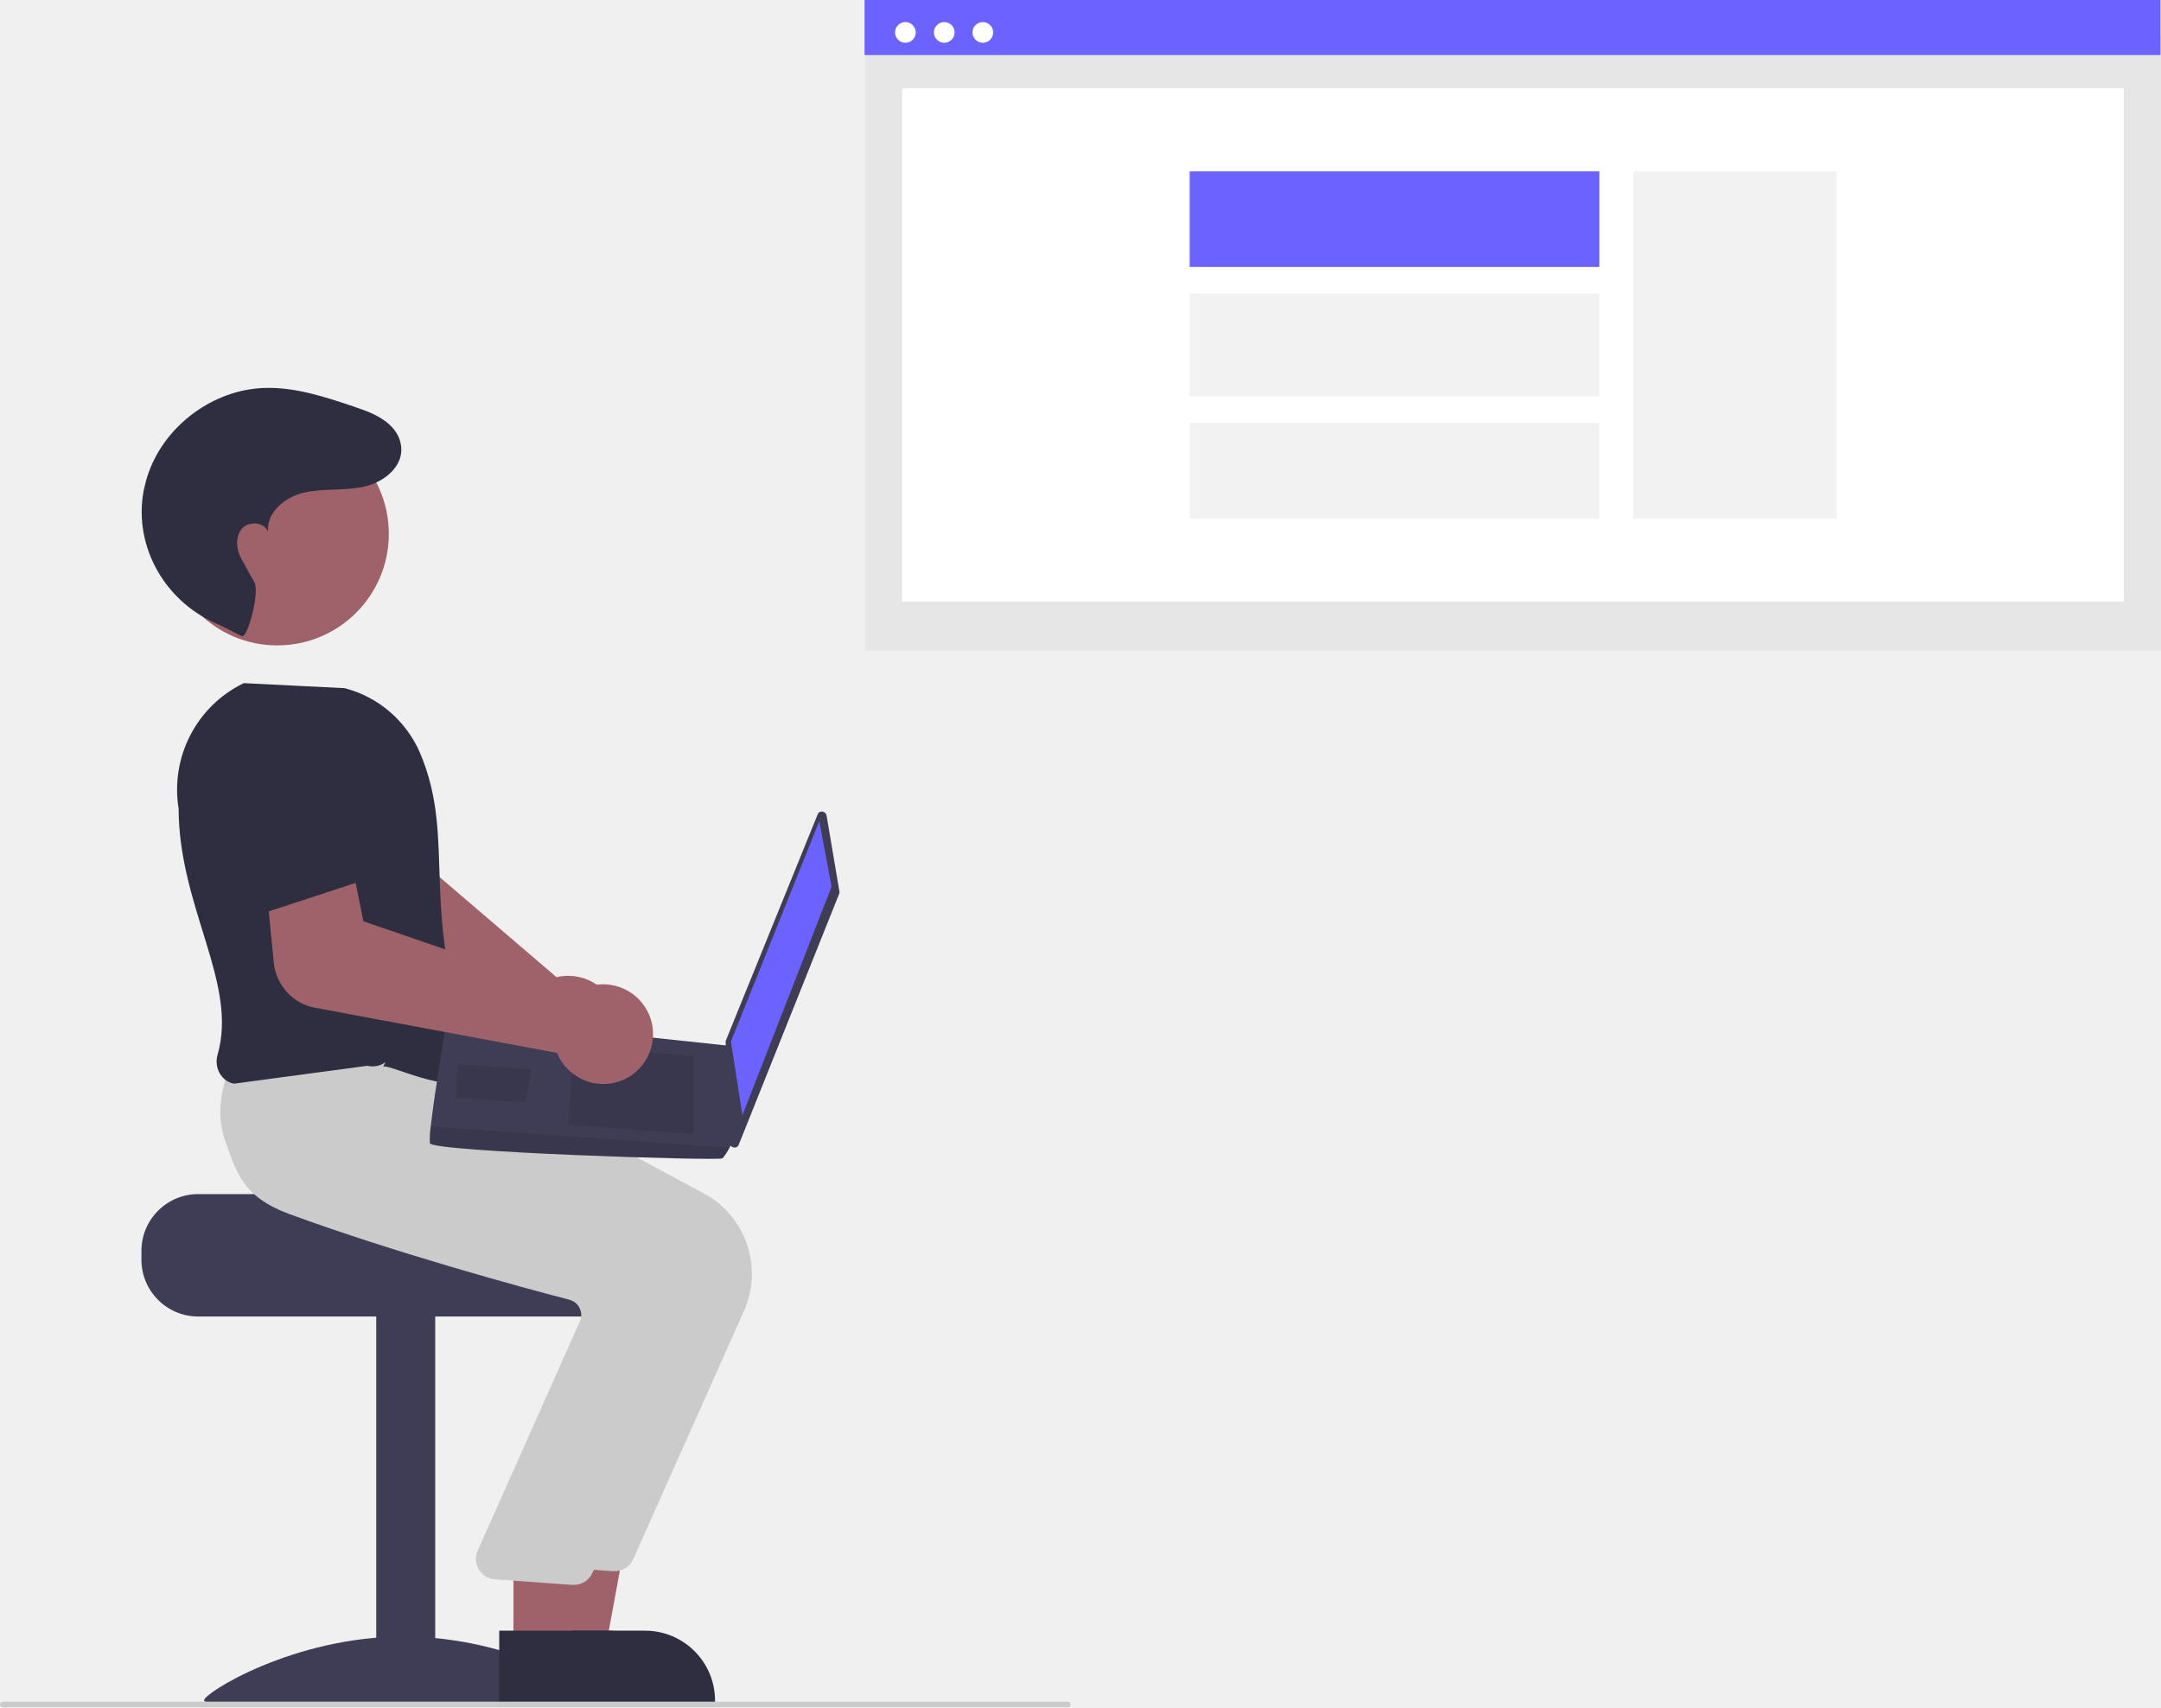
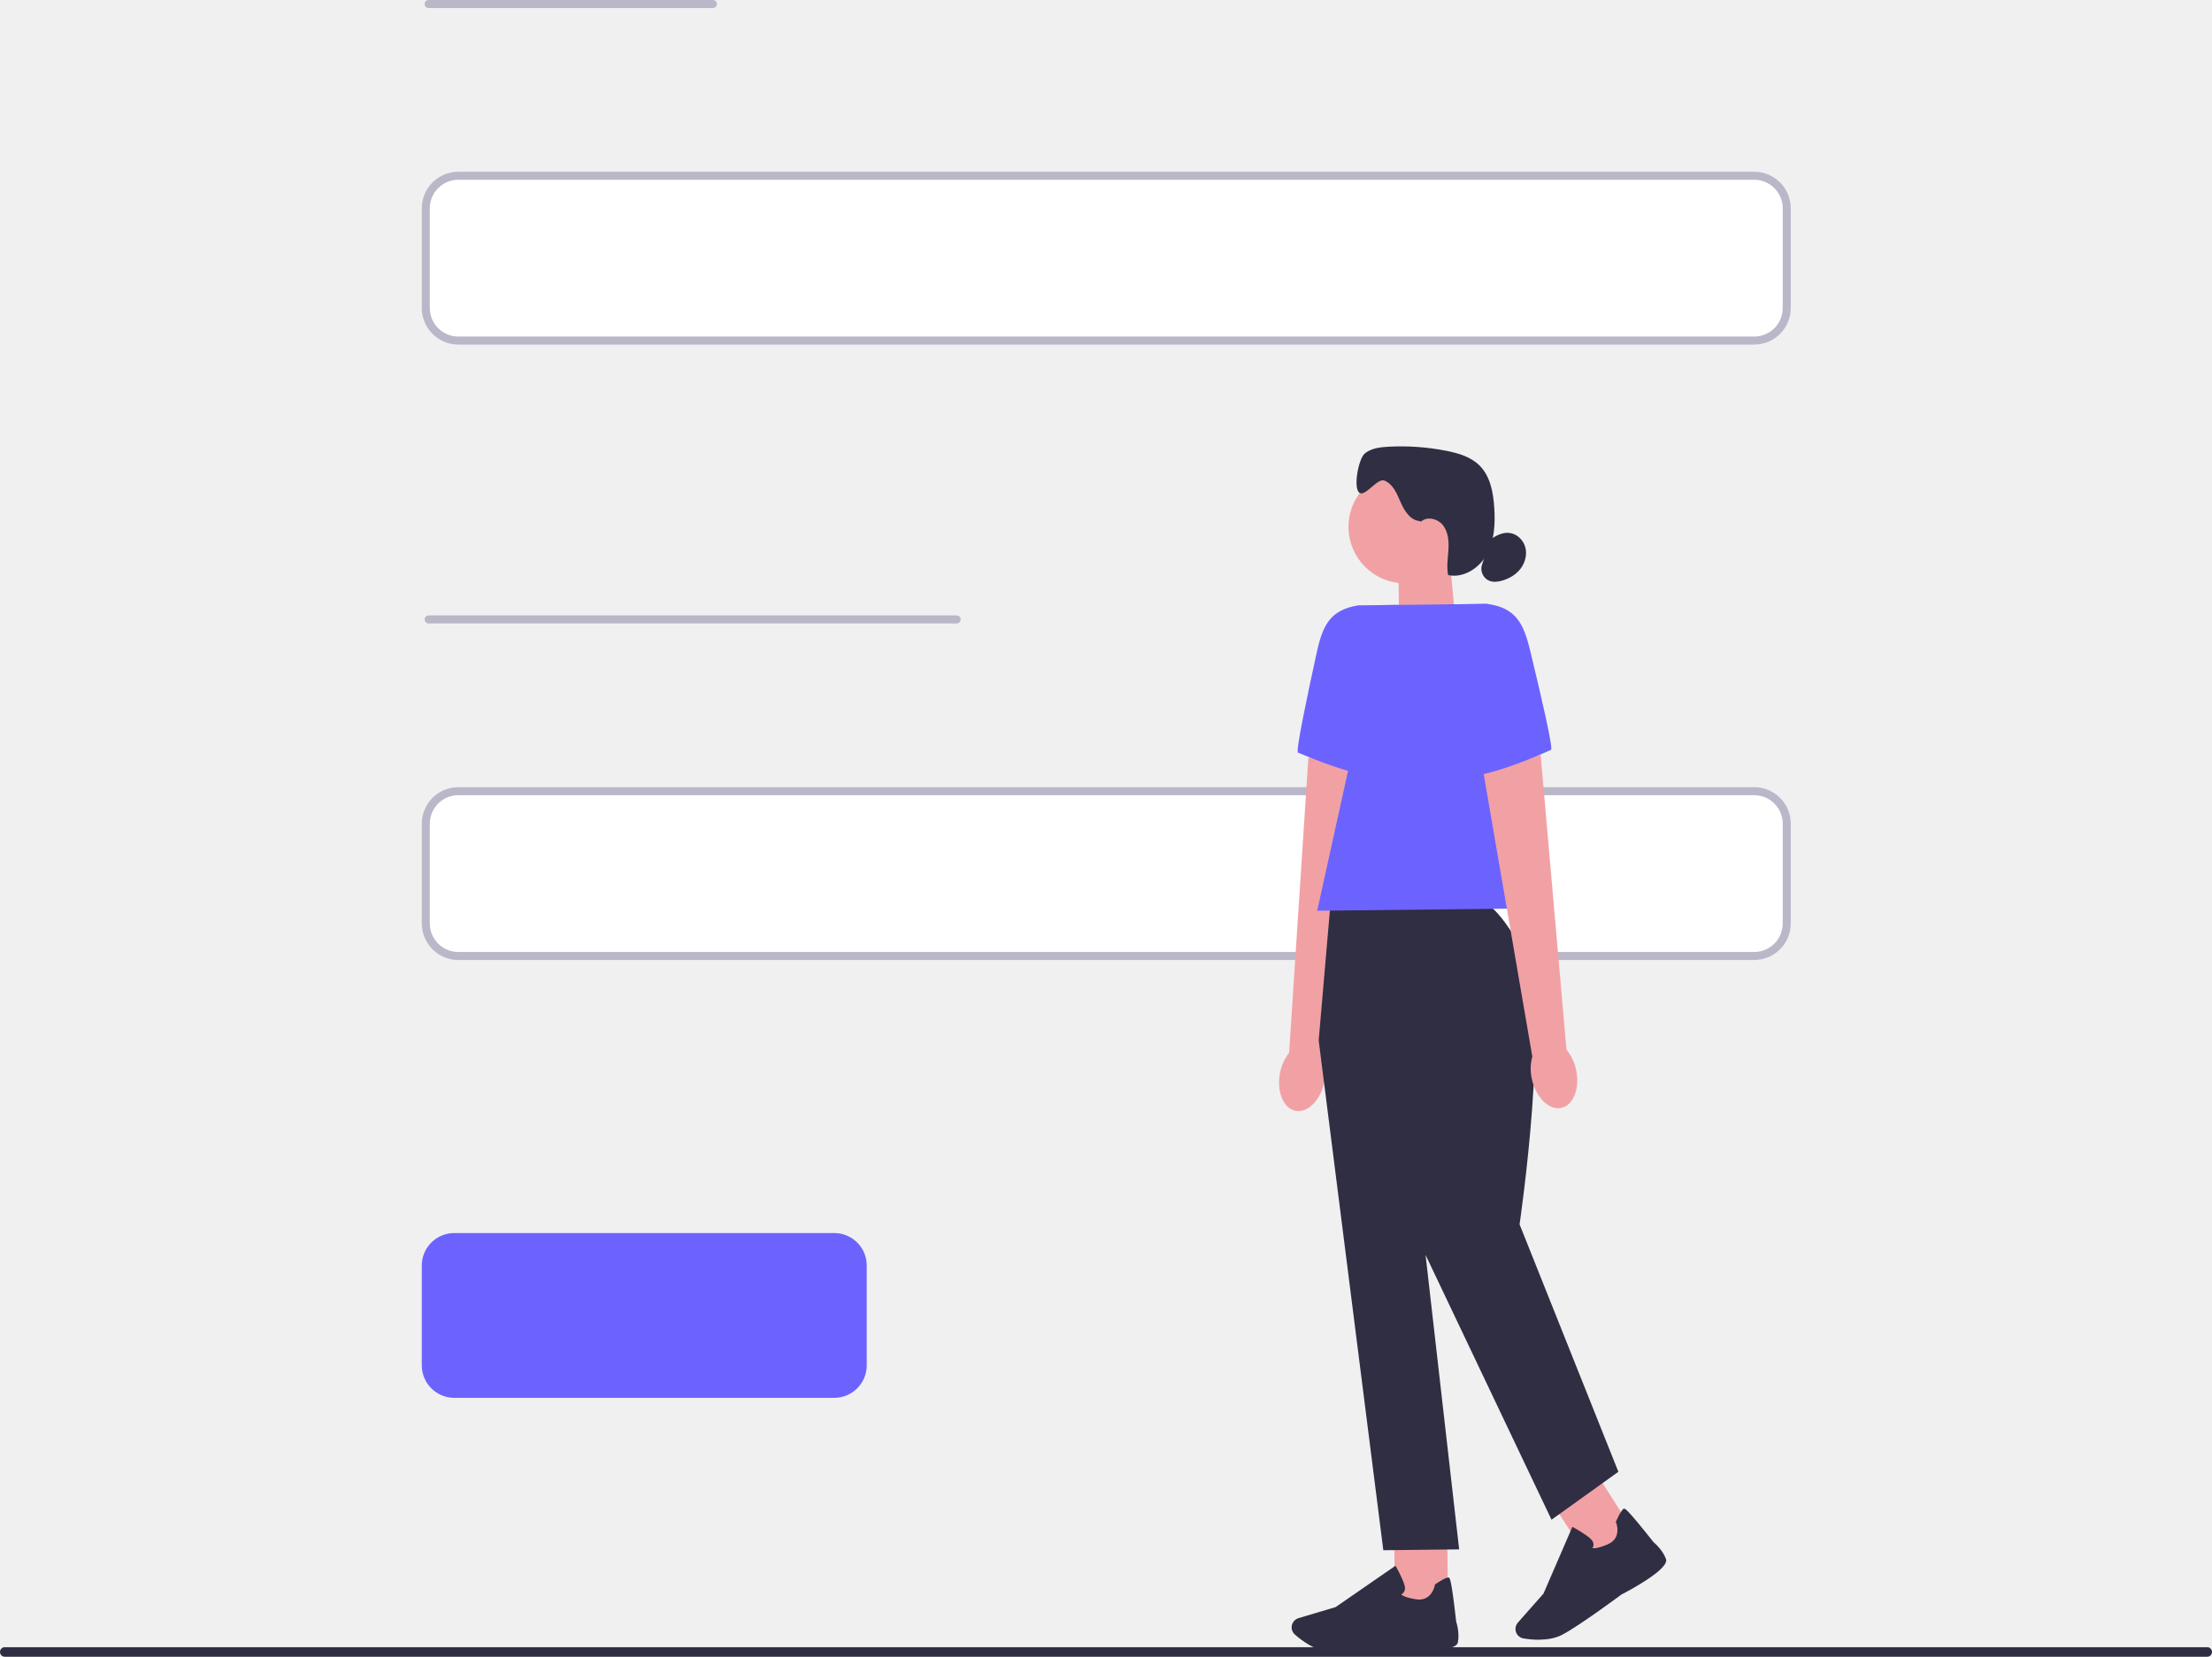
- <svg xmlns="http://www.w3.org/2000/svg" version="1.1" id="b4e9d833-dfac-4889-b0f2-073e524f4cae" x="0px" y="0px" viewBox="0 0 773.1 610.8" style="enable-background:new 0 0 773.1 610.8;" xml:space="preserve">
-   <style type="text/css">
- 	.st0{fill:#E6E6E6;}
- 	.st1{fill:#FFFFFF;}
- 	.st2{fill:#6C63FF;}
- 	.st3{fill:#F2F2F2;}
- 	.st4{fill:#9F616A;}
- 	.st5{fill:#3F3D56;}
- 	.st6{fill:#2F2E41;}
- 	.st7{fill:#CBCBCB;}
- 	.st8{opacity:0.1;enable-background:new    ;}
- </style>
-   <rect id="e81a7c33-c795-457d-8abc-c4a3c260cd56" x="309.5" y="12.7" class="st0" width="463.6" height="220" />
-   <rect id="be98c830-918a-42d1-b1b0-0085d5874e90" x="322.7" y="31.6" class="st1" width="437.1" height="183.6" />
-   <rect id="ea07d9fd-7a34-4098-acd7-056fd1871281" x="309.3" class="st2" width="463.6" height="19.7" />
-   <circle id="b9ed5a45-8896-4ed9-86b4-15f853c9a185" class="st1" cx="323.9" cy="11.6" r="3.7" />
-   <circle id="a9233a38-f8ba-48e0-88f3-496fd4836d40" class="st1" cx="337.8" cy="11.6" r="3.7" />
-   <circle id="aa82180f-a6a9-4f5f-82fc-e73106f4ad92" class="st1" cx="351.6" cy="11.6" r="3.7" />
-   <rect x="584.3" y="61.3" class="st3" width="72.7" height="124.2" />
-   <rect x="425.6" y="61.3" class="st2" width="146.6" height="34.2" />
-   <rect x="425.6" y="105" class="st3" width="146.6" height="36.8" />
-   <rect x="425.6" y="151.3" class="st3" width="146.6" height="34.2" />
-   <path class="st4" d="M221.2,367.1c0.1-9.9-7.9-17.9-17.8-18c-0.7,0-1.4,0-2,0.1c-0.8,0.1-1.6,0.2-2.3,0.4l-60.5-51.8l3.6-19.5  l-29.8-9.7l-9,31.2c-2.2,7.7,0.9,15.9,7.7,20.2l74.4,47c0,0.6,0,1.2,0.1,1.8c1.1,9.8,9.9,16.9,19.7,15.8c0.7-0.1,1.3-0.2,2-0.3  c0.7-0.2,1.4-0.4,2.1-0.6C216.4,381.3,221.1,374.6,221.2,367.1z" />
-   <path class="st5" d="M70.9,427.2h78c0,2.2,80.3,4.1,80.3,4.1c1.3,0.9,2.4,2,3.4,3.2c3.1,3.6,4.7,8.2,4.7,13v3.2  c0,11.2-9.1,20.3-20.3,20.3H70.9c-11.2,0-20.3-9.1-20.3-20.3v-3.2C50.6,436.3,59.7,427.2,70.9,427.2z" />
-   <rect x="134.6" y="470.2" class="st5" width="21.1" height="136.4" />
-   <path class="st5" d="M215.8,608.3c0,2.6-32,1-71.4,1s-71.4,1.6-71.4-1s32-22.8,71.4-22.8S215.8,605.8,215.8,608.3z" />
-   <polygon class="st4" points="196.7,589.9 216.6,589.9 226.1,538.3 196.7,538.3 " />
-   <path class="st6" d="M191.6,609.2l64.2,0v-0.8c0-13.8-11.2-25-25-25h0h0l-39.2,0L191.6,609.2z" />
-   <path class="st7" d="M226.5,557.9l39.7-89c6.9-15.6,0.6-33.8-14.3-41.9l-86.1-46.2l-39.3-3.3l-36.2-3.3l-0.3,0.4  c-0.3,0.6-8.1,14-2.9,28.8c4,11.2,14.4,19.9,30.9,26c38.5,14.1,83,26.2,100.3,30.7c1.5,0.4,2.9,1.4,3.6,2.9c0.7,1.4,0.9,3.1,0.3,4.5  l-36.9,82.8c-1.4,3.8,0.6,8,4.3,9.4c0.6,0.2,1.2,0.4,1.8,0.4l27.6,2c0.2,0,0.5,0,0.7,0C222.7,562.2,225.3,560.5,226.5,557.9z" />
-   <polygon class="st4" points="183.7,589.9 203.6,589.9 213.1,538.3 183.7,538.3 " />
-   <path class="st6" d="M178.6,609.2l64.2,0v-0.8c0-13.8-11.2-25-25-25c0,0,0,0,0,0h0l-39.2,0L178.6,609.2z" />
-   <path class="st7" d="M211.9,562.8l39.7-89c6.9-15.6,0.6-33.8-14.3-41.9l-86.1-46.2l-39.3-3.3l-28.4-2.5l0-0.4  c-0.3,0.6-8.1,14-2.9,28.8c4,11.2,6.3,19.9,22.8,26c38.5,14.1,83,26.2,100.3,30.7c1.5,0.4,2.9,1.4,3.6,2.9c0.7,1.4,0.9,3.1,0.3,4.5  l-36.9,82.8c-1.4,3.8,0.6,8,4.3,9.4c0.6,0.2,1.2,0.4,1.8,0.4l27.6,2c0.2,0,0.5,0,0.7,0C208.1,567.1,210.7,565.4,211.9,562.8z" />
-   <path class="st6" d="M137.1,381.6c1.9-1.3,29.2,13,34.1,1.6c-22.7-56.8-7.1-81.4-21-114c-5-11.4-14.9-19.9-26.9-23l-36.1-1.8  l-0.2,0.1c-16.7,8.2-26.1,26.4-23.1,44.8c0.1,35.5,21.4,62.5,13.9,88.2c-0.6,2.2-0.3,4.5,0.8,6.5c1.1,1.9,2.9,3.3,5.1,3.7l47.7-6.4  c2.3,0.5,4.6,0.1,6.5-1.3L137.1,381.6z" />
-   <circle class="st4" cx="99.2" cy="191" r="39.9" />
-   <path class="st6" d="M86.5,227.6c2.1,0.9,6.5-16,4.5-19.3c-2.9-5-2.7-5-4.6-8.3s-2.3-7.9,0.1-10.8s8.2-2.5,9.4,1.1  c-0.7-7,6.2-12.6,13-14.1s14-0.6,20.9-2c8-1.6,16.2-8.3,13.1-17.1c-0.5-1.5-1.4-2.8-2.4-4c-3.7-4.1-8.8-5.9-13.8-7.6  c-10.4-3.5-21.2-7.1-32.2-6.7c-18.1,0.6-35.2,13.2-41.3,30.2c-0.8,2.1-1.3,4.3-1.8,6.5c-3.8,20.3,8,40.4,27.2,48.1L86.5,227.6z" />
-   <path class="st5" d="M295.7,291.7l4.6,27.2c0.1,0.3,0,0.6-0.1,0.9l-35.9,89.7c-0.3,0.9-1.3,1.3-2.2,0.9c-0.6-0.2-1-0.8-1-1.5  l-1.5-36c0-0.2,0-0.5,0.1-0.7l32.8-80.8c0.3-0.9,1.3-1.3,2.2-0.9C295.2,290.7,295.6,291.2,295.7,291.7L295.7,291.7z" />
-   <polygon class="st2" points="293.1,293.8 297.5,317.2 265.6,399 261.5,372.6 " />
-   <path class="st5" d="M153.8,409c0.8,3.1,103.6,6.4,104.7,5.4c1-1.2,1.8-2.5,2.5-3.8c1.1-1.9,2.1-3.9,2.1-3.9l-1.7-32.5L160,363.4  c0,0-4.5,27.1-5.9,39.6C153.8,405,153.7,407,153.8,409z" />
-   <polygon class="st8" points="248.1,377.7 248.1,405.7 203.3,402.5 205.3,374.7 " />
-   <polygon class="st8" points="189.7,382.6 190,382.5 187.9,394.4 163,392.7 163.8,380.7 " />
-   <path class="st8" d="M153.8,409c0.8,3.1,103.6,6.4,104.7,5.4c1-1.2,1.8-2.5,2.5-3.8L154.2,403C153.8,405,153.7,407,153.8,409z" />
-   <path class="st4" d="M112.5,360.5l86.8,16.2c0.2,0.5,0.5,1.1,0.7,1.6c2.4,4.5,6.6,7.7,11.5,9c5,1.2,10.2,0.3,14.4-2.6  c8.1-5.6,10.2-16.7,4.6-24.8c-5.1-7.5-15.1-9.9-23.1-5.7c-0.7,0.4-1.4,0.8-2,1.3L130,329.6l-3.9-19.4l-31.3,2.1l3.2,32.6  C99,352.6,104.8,359,112.5,360.5z" />
-   <path class="st6" d="M93.9,326.8l45.4-14.9l-10.6-30.4c-2.9-8.3-11.4-13.4-20.1-11.9l0,0c-8.8,1.5-15.3,9.1-15.2,18.1L93.9,326.8z" />
-   <path class="st7" d="M382,610.8H1c-0.6,0-1-0.4-1-1s0.4-1,1-1h381c0.6,0,1,0.4,1,1S382.6,610.8,382,610.8z" />
+ <svg xmlns="http://www.w3.org/2000/svg" width="550.6" height="412.445" viewBox="0 0 550.6 412.445">
+   <path d="m550.6,411.255c0,.66-.53,1.19-1.19,1.19H1.19c-.66,0-1.19-.53-1.19-1.19s.53-1.19,1.19-1.19h548.22c.66,0,1.19.53,1.19,1.19Z" fill="#2e2e43" stroke-width="0" />
+   <path d="m436.659,84.784H114.076c-4.459,0-8.086-3.627-8.086-8.086v-24.853c0-4.459,3.627-8.086,8.086-8.086h322.583c4.459,0,8.086,3.627,8.086,8.086v24.853c0,4.459-3.627,8.086-8.086,8.086Z" fill="#fff" stroke="#bab7c9" stroke-linecap="round" stroke-linejoin="round" stroke-width="2" />
+   <path d="m436.659,237.99H114.076c-4.459,0-8.086-3.627-8.086-8.086v-24.853c0-4.459,3.627-8.086,8.086-8.086h322.583c4.459,0,8.086,3.627,8.086,8.086v24.853c0,4.459-3.627,8.086-8.086,8.086Z" fill="#fff" stroke="#bab7c9" stroke-linecap="round" stroke-linejoin="round" stroke-width="2" />
+   <path d="m207.659,347.99h-94.583c-4.459,0-8.086-3.627-8.086-8.086v-24.853c0-4.459,3.627-8.086,8.086-8.086h94.583c4.459,0,8.086,3.627,8.086,8.086v24.853c0,4.459-3.627,8.086-8.086,8.086Z" fill="#6c63ff" stroke-width="0" />
+   <line x1="106.698" y1="1" x2="177.448" y2="1" fill="none" stroke="#bab7c9" stroke-linecap="round" stroke-linejoin="round" stroke-width="2" />
+   <line x1="106.698" y1="154.206" x2="238.123" y2="154.206" fill="none" stroke="#bab7c9" stroke-linecap="round" stroke-linejoin="round" stroke-width="2" />
+   <rect x="390.511" y="369.323" width="13.204" height="18.73" transform="translate(-141.4433 273.5202) rotate(-32.59)" fill="#f1a1a4" stroke-width="0" />
+   <polygon points="362.348 155.102 348.294 159.901 348.073 139.608 360.863 139.465 362.348 155.102" fill="#f1a1a4" stroke-width="0" />
+   <circle cx="349.714" cy="131.157" r="14.054" fill="#f1a1a4" stroke-width="0" />
+   <path d="m353.56,129.724c-2.348-.045-3.924-2.4-4.864-4.566-.94-2.153-1.907-4.644-4.092-5.519-1.79-.713-4.877,4.267-6.304,2.97-1.485-1.355-.13-8.438,1.42-9.715s3.677-1.55,5.675-1.673c4.897-.279,9.819.058,14.631,1.012,2.97.584,6.044,1.485,8.204,3.606,2.743,2.691,3.483,6.79,3.716,10.623.246,3.924.058,8.036-1.809,11.499-1.874,3.457-5.837,6.032-9.683,5.201-.409-2.082-.045-4.216.084-6.343.13-2.114-.058-4.397-1.368-6.07s-4.073-2.309-5.558-.798" fill="#2f2e43" stroke-width="0" />
+   <path d="m370.902,134.4c1.394-1.044,3.061-1.926,4.793-1.732,1.874.201,3.47,1.732,3.969,3.548s-.019,3.826-1.154,5.331-2.841,2.503-4.657,3.016c-1.051.298-2.199.422-3.21,0-1.485-.623-2.302-2.497-1.738-4.008" fill="#2f2e43" stroke-width="0" />
+   <path id="uuid-31bdf68e-d938-48b7-86ad-7ba8e8b265d3-91-89-41-37" d="m318.603,267.171c-.882,4.624.876,8.827,3.937,9.378,3.055.551,6.252-2.756,7.141-7.38.383-1.842.298-3.749-.246-5.558l10.811-72.482-14.566-2.568-4.793,73.52c-1.174,1.505-1.959,3.249-2.283,5.111h0v-.019h-0Z" fill="#f1a1a4" stroke-width="0" />
+   <path d="m348.034,150.588l-9.923.11c-7.004,1.135-8.866,4.903-10.377,11.83-2.315,10.565-5.273,24.645-4.65,24.839.992.324,17.965,8.081,26.558,6.161l-1.602-42.94h-.006Z" fill="#6c63ff" stroke-width="0" />
+   <rect x="347.122" y="381.034" width="13.204" height="18.73" transform="translate(-4.33864 3.97541) rotate(-.64)" fill="#f1a1a4" stroke-width="0" />
+   <path d="m334.46,411.324c-1.394.019-2.62,0-3.554-.078-3.515-.279-6.881-2.834-8.587-4.326-.765-.668-1.018-1.758-.636-2.691h0c.272-.668.83-1.18,1.531-1.394l9.242-2.75,14.897-10.292.169.298c.065.11,1.569,2.75,2.082,4.54.195.681.156,1.245-.13,1.686-.195.305-.467.486-.687.597.272.279,1.128.85,3.762,1.239,3.826.571,4.598-3.411,4.624-3.58l.026-.136.11-.078c1.809-1.2,2.918-1.738,3.308-1.628.246.065.642.188,1.848,10.98.11.337.901,2.815.409,5.201-.532,2.594-11.849,1.822-14.106,1.647-.065.006-8.522.707-14.32.765h.019-.006v0Z" fill="#2f2e43" stroke-width="0" />
+   <path d="m383.212,408.211c-1.55.019-2.977-.156-3.995-.324-.999-.169-1.79-.953-1.959-1.952h0c-.13-.72.084-1.44.558-1.985l6.382-7.225,7.186-16.616.305.162c.11.058,2.782,1.505,4.17,2.75.525.473.791.973.791,1.505,0,.363-.136.662-.272.863.383.091,1.407.117,3.846-.94,3.548-1.544,2.095-5.331,2.03-5.48l-.052-.13.058-.117c.901-1.972,1.563-3.022,1.946-3.139.246-.065.642-.188,7.38,8.334.272.227,2.257,1.907,3.1,4.19.914,2.484-9.08,7.815-11.103,8.859-.058.052-10.507,7.815-14.8,10.04-1.706.882-3.736,1.174-5.584,1.187l.019.019h-.006v0Z" fill="#2f2e43" stroke-width="0" />
+   <path d="m368.178,224.185l-36.967.409-2.97,34.425,16.09,126.908,18.873-.214-8.36-73.305,31.351,65.925,16.642-11.933-24.593-61.599s7.945-53.985,1.083-67.332c-6.855-13.347-11.142-13.302-11.142-13.302v.019h-.006v0Z" fill="#2f2e43" stroke-width="0" />
+   <polygon points="386.584 226.079 327.871 226.734 344.642 150.633 370.228 150.341 386.584 226.079" fill="#6c63ff" stroke-width="0" />
+   <path id="uuid-0d1d7be6-7e67-43a2-9b15-a4bbed67d7bc-92-90-42-38" d="m392.317,266.354c.986,4.611-.681,8.846-3.723,9.462-3.048.623-6.317-2.614-7.296-7.225-.422-1.835-.383-3.742.117-5.565l-12.426-72.229,14.502-2.893,6.427,73.403c1.206,1.479,2.03,3.21,2.4,5.059h0v-.013Z" fill="#f1a1a4" stroke-width="0" />
+   <path d="m360.311,150.452l9.923-.11c7.024.986,8.969,4.708,10.643,11.603,2.549,10.513,5.811,24.515,5.201,24.729-.992.337-17.777,8.47-26.409,6.745l.655-42.966h-.013Z" fill="#6c63ff" stroke-width="0" />
</svg>
